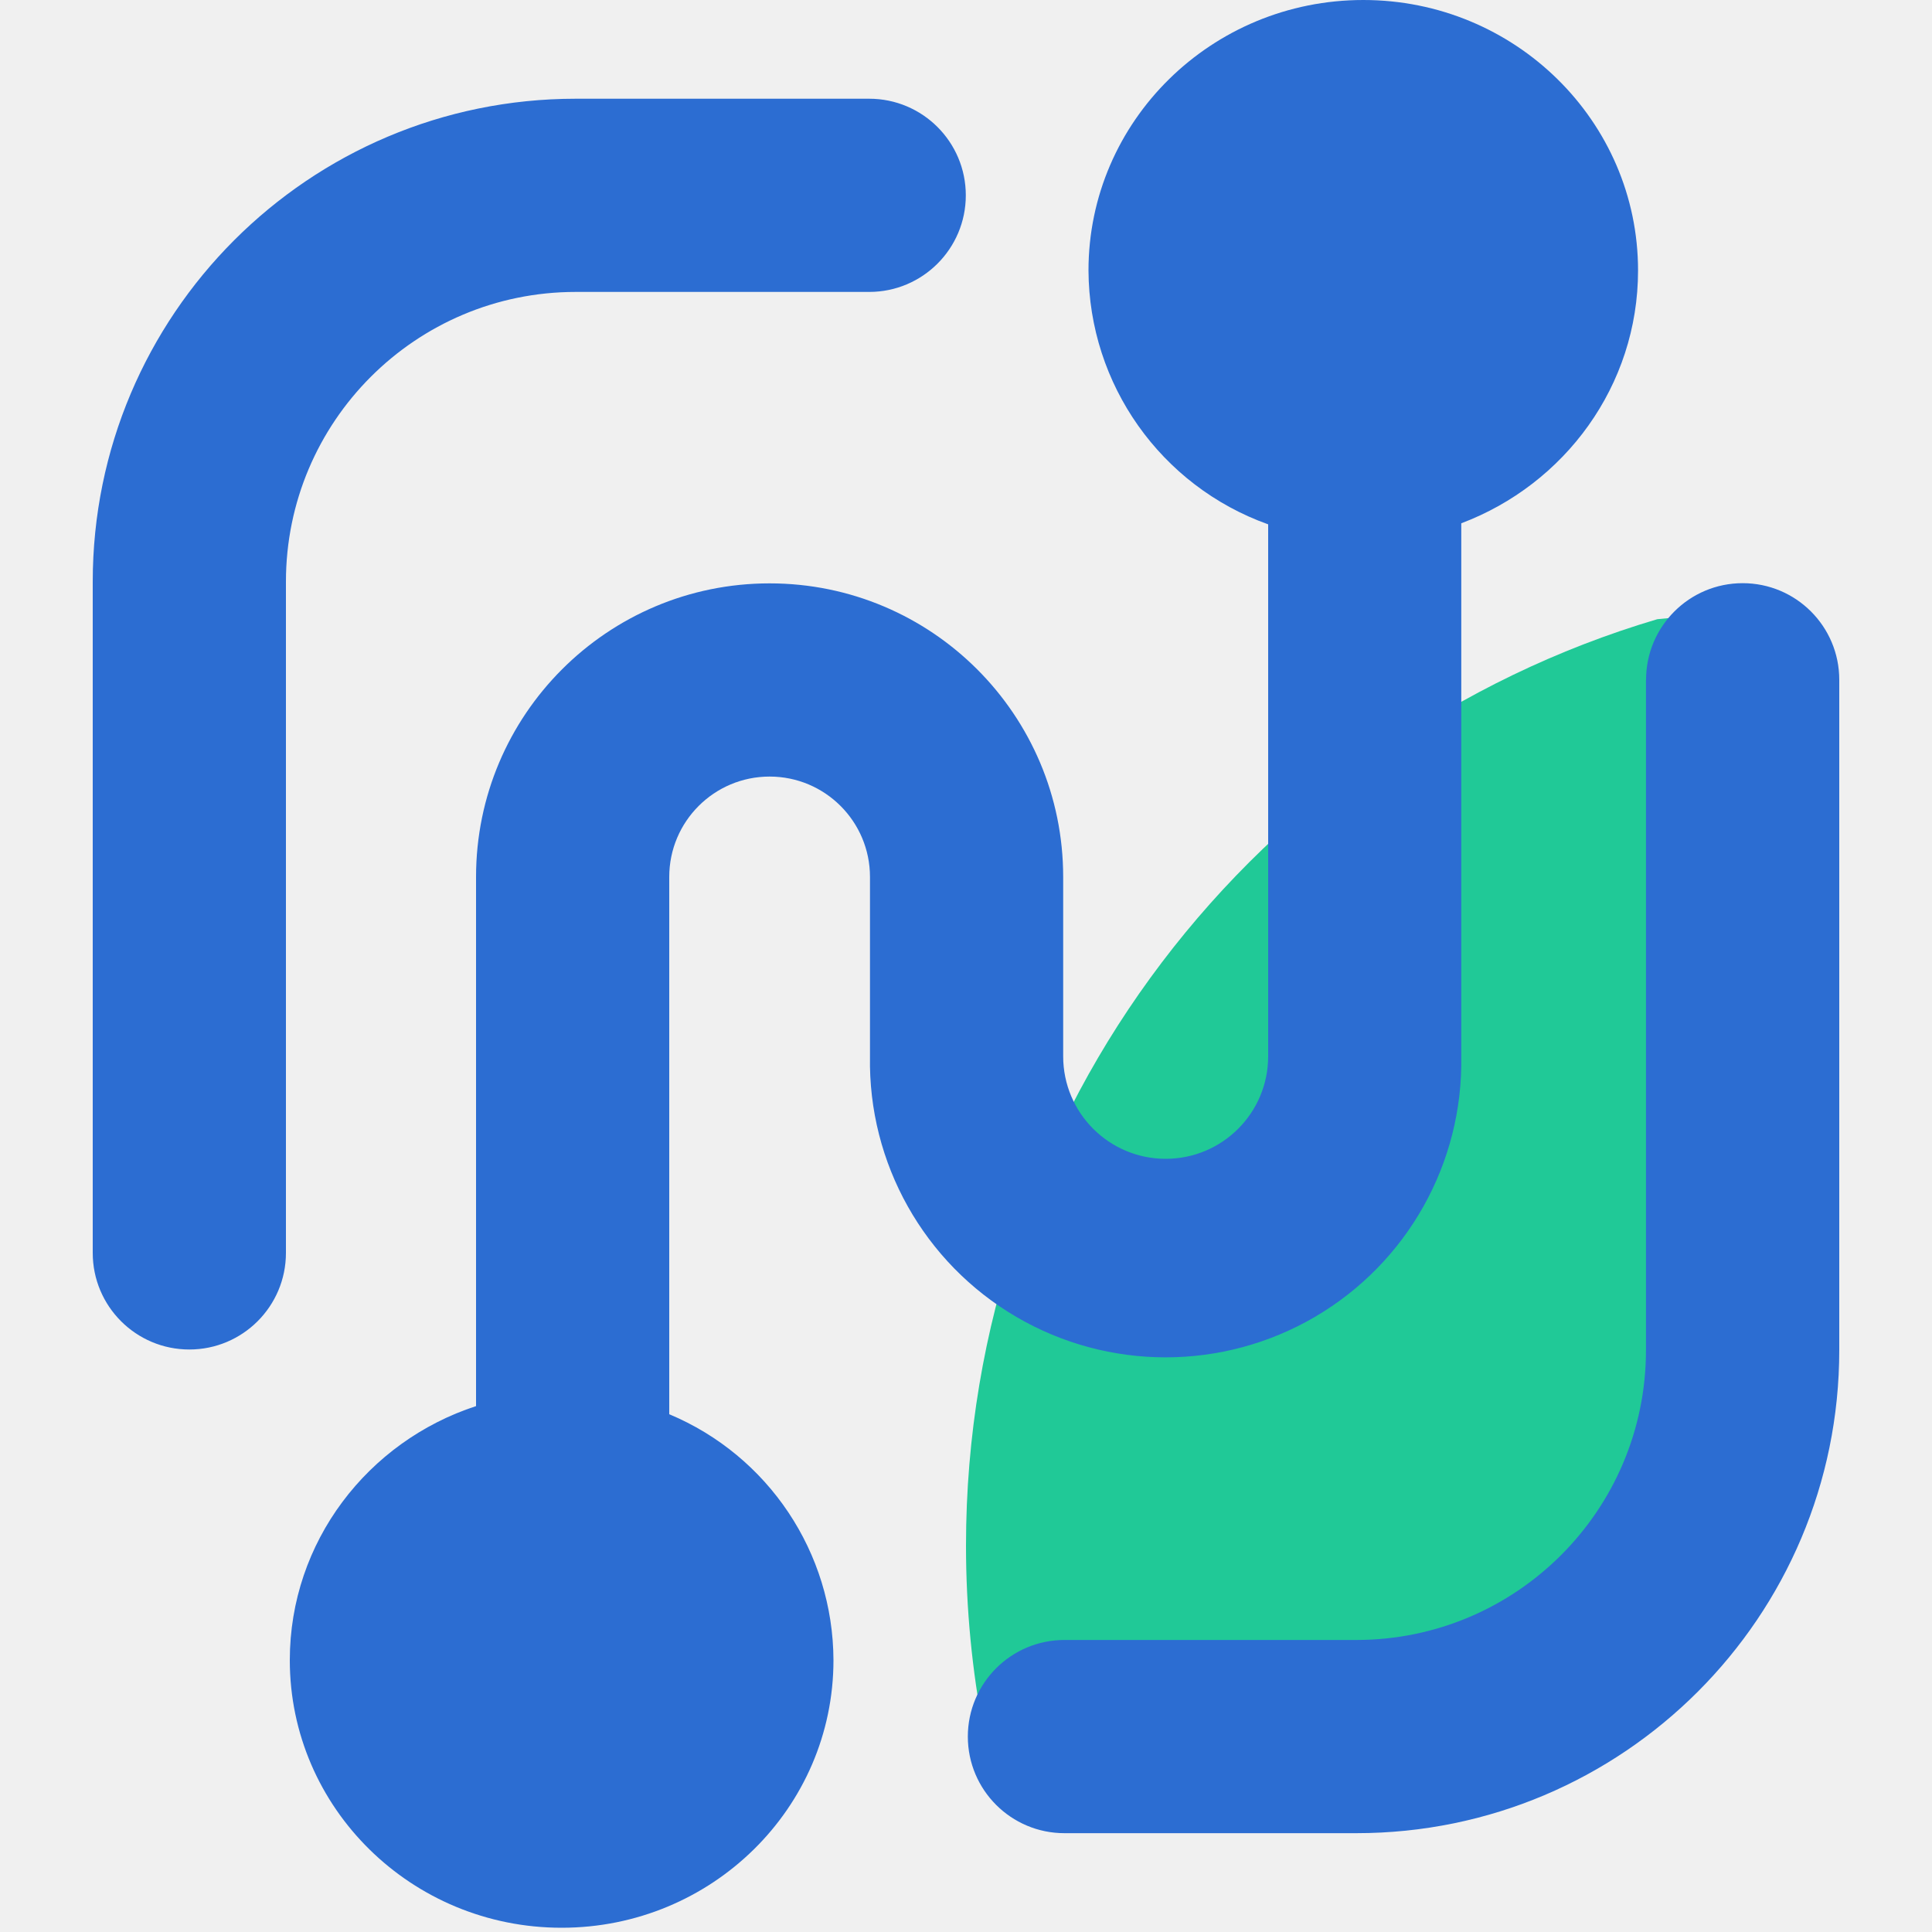
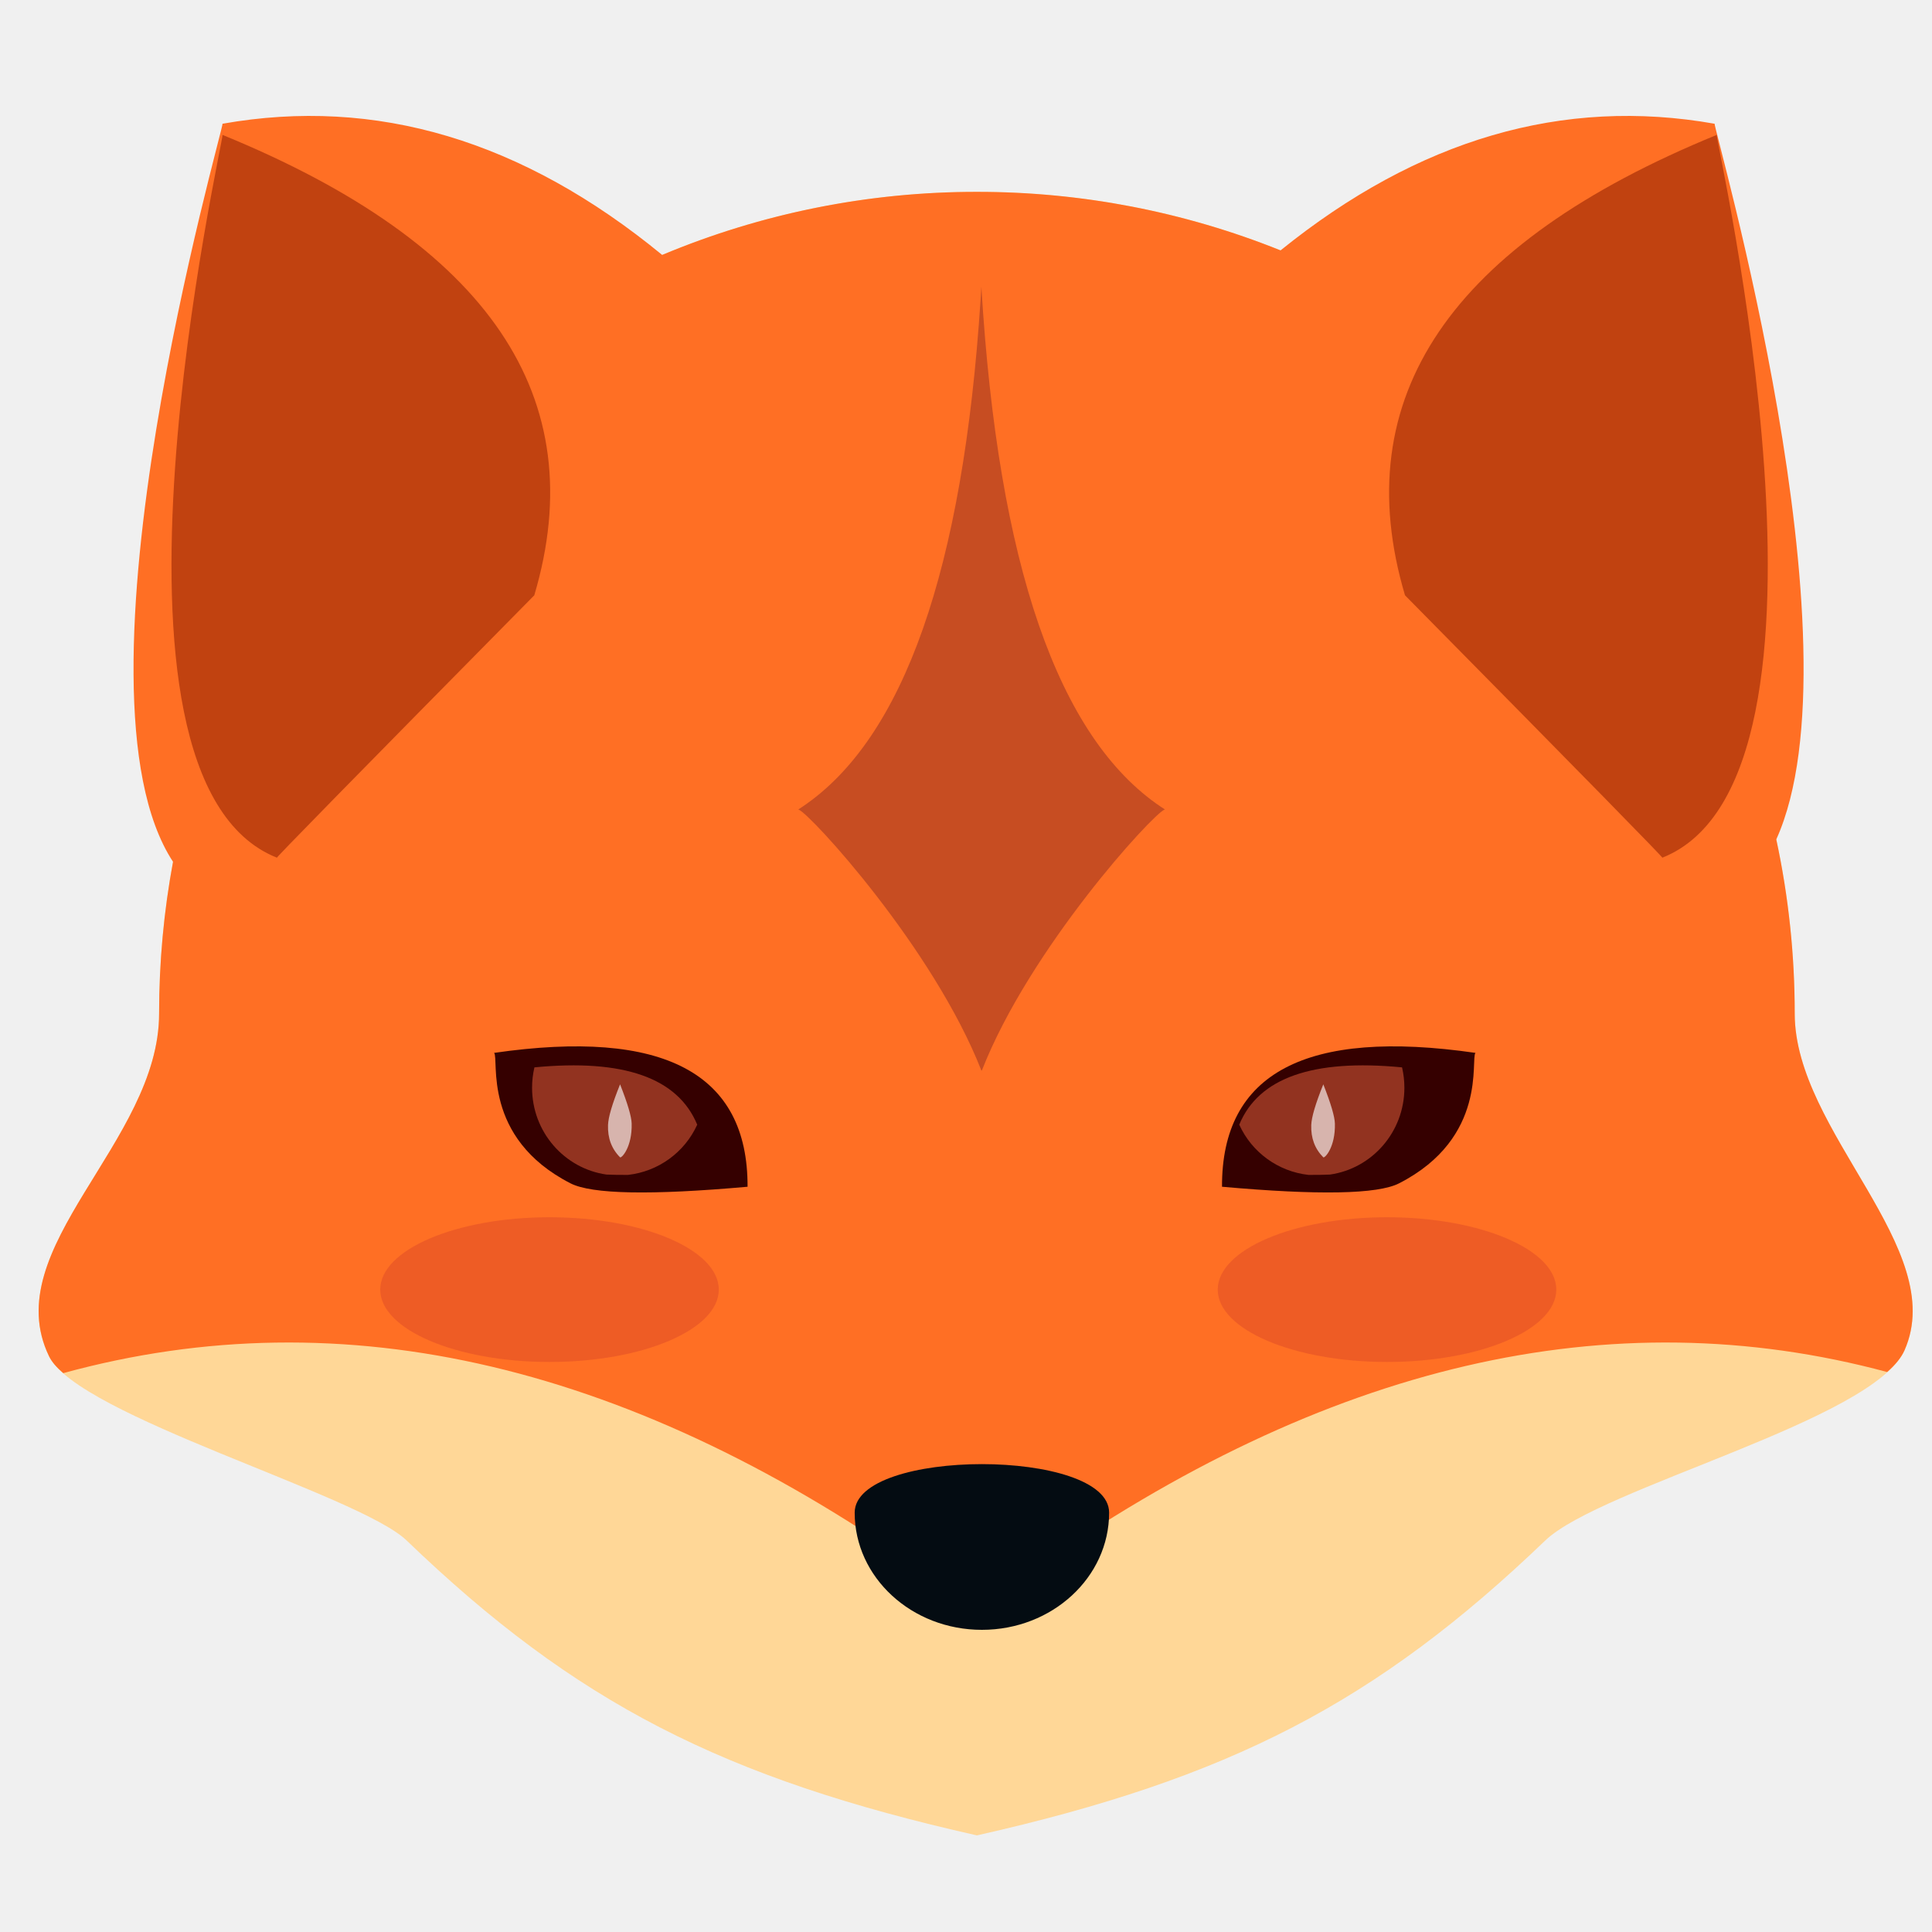
- <svg xmlns="http://www.w3.org/2000/svg" t="1657895587136" class="icon" viewBox="0 0 1024 1024" version="1.1" p-id="10511" width="256" height="256">
-   <defs>
-     <style type="text/css">@font-face { font-family: feedback-iconfont; src: url("//at.alicdn.com/t/font_1031158_u69w8yhxdu.woff2?t=1630033759944") format("woff2"), url("//at.alicdn.com/t/font_1031158_u69w8yhxdu.woff?t=1630033759944") format("woff"), url("//at.alicdn.com/t/font_1031158_u69w8yhxdu.ttf?t=1630033759944") format("truetype"); }
- </style>
-   </defs>
-   <path d="M521.37 917.248c-6.144-31.744-9.37-64.512-9.37-98.048 0-232.192 154.573-428.288 366.387-491.008 14.694-1.485 29.798-2.765 45.312-3.84 23.552 53.76 32.666 199.014 27.341 435.712l-159.027 157.184h-270.643z" fill="#20C997" p-id="10512" />
-   <path d="M354.714 749.568a141.824 141.824 0 0 1 87.04 130.355c0 78.336-64.512 141.824-144.077 141.824S153.6 958.259 153.6 879.923c0-62.72 41.37-115.968 98.714-134.656V464.794a155.597 155.597 0 1 1 311.194 0v95.078a54.323 54.323 0 0 0 108.646 0V277.914a143.565 143.565 0 0 1-95.232-134.554c0-79.155 65.229-143.36 145.664-143.36 80.384 0 145.613 64.205 145.613 143.36 0 61.133-38.912 113.357-93.696 133.99v282.522a156.723 156.723 0 1 1-313.395 0V464.794a53.197 53.197 0 0 0-106.394 0v284.826zM151.552 664.064a51.2 51.2 0 0 1-102.4 0V308.326a256 256 0 0 1 256-256h155.546a51.2 51.2 0 1 1 0 102.4H305.152a153.6 153.6 0 0 0-153.6 153.6v355.635z m720.896-303.77a51.2 51.2 0 0 1 102.4 0v355.328a256 256 0 0 1-256 256h-154.675a51.2 51.2 0 1 1 0-102.4h154.624a153.6 153.6 0 0 0 153.6-153.6v-355.328z" fill="#2C6DD2" p-id="10513" />
+ <svg xmlns="http://www.w3.org/2000/svg" t="1662029702244" class="icon" viewBox="0 0 1024 1024" version="1.1" p-id="1013" width="256" height="256">
+   <path d="M517.775 972.8c133.98-30.198 211.702-70.42 301.261-156.314 29.327-28.119 174.049-63.683 190.413-100.833 23.726-53.862-58.214-115.722-58.214-178.401 0-240.548-194.068-435.558-433.459-435.558-239.38 0-433.449 195.011-433.449 435.558 0 68.219-86.139 124.15-58.317 181.627 15.288 31.57 164.147 73.216 189.512 97.608C305.08 902.687 383.56 942.602 517.775 972.8z" fill="#FFD797" p-id="1014" />
+   <path d="M908.78 65.587c-0.881 1.403 79.053 276.787 32.686 379.32a439.091 439.091 0 0 1 9.769 92.344c0 62.669 81.94 124.549 58.214 178.401-1.71 3.891-4.884 7.741-9.216 11.551-146.596-39.444-297.677-4.311-453.253 105.411l-5.642 4.004H494.592C336.241 723.2 182.559 686.93 33.536 727.788c-3.543-3.021-6.113-5.99-7.526-8.909-27.822-57.477 58.317-113.408 58.317-181.627 0-27.494 2.54-54.395 7.383-80.476-59.628-90.972 27.136-389.734 26.225-391.188 81.398-14.418 159.068 8.765 233.032 69.53a430.408 430.408 0 0 1 166.81-33.423 430.449 430.449 0 0 1 160.942 31.017C751.78 73.728 828.467 51.364 908.78 65.587z" fill="#FF6F24" p-id="1015" />
+   <path d="M283.187 315.515c31.109-104.909-23.972-186.245-165.253-244.019 1.024 1.659-77.722 340.931 28.897 383.119-3.512 2.929 41.943-43.428 136.356-139.1z m461.486 0c-31.109-104.909 23.972-186.245 165.243-244.019-1.024 1.659 77.722 340.931-28.897 383.119 3.523 2.929-41.933-43.428-136.346-139.1z" fill="#922101" opacity=".574" p-id="1016" />
+   <path d="M647.69 629.002c-0.215-60.293 44.564-83.948 134.349-70.953-2.785 3.072 6.789 44.933-40.52 69.151-11.264 5.765-42.537 6.369-93.829 1.802z m-251.464 0c0.225-60.293-44.554-83.948-134.339-70.953 2.785 3.072-6.799 44.933 40.509 69.151 11.264 5.765 42.537 6.369 93.829 1.802z" fill="#350000" p-id="1017" />
+   <path d="M743.107 565.729l0.041 0.154c0.788 3.42 1.208 6.994 1.208 10.65 0 23.45-17.142 42.824-39.424 46.008-3.42 0.154-7.219 0.215-11.397 0.184a45.937 45.937 0 0 1-36.71-26.614c10.25-24.832 39.014-34.959 86.282-30.382z m-459.848 0l-0.041 0.154a47.135 47.135 0 0 0-1.208 10.65c0 23.45 17.142 42.824 39.424 46.008 3.41 0.154 7.219 0.215 11.397 0.184a45.937 45.937 0 0 0 36.71-26.614c-10.26-24.832-39.014-34.959-86.282-30.382z" fill="#923320" p-id="1018" />
+   <path d="M328.653 574.72c-4.127 10.24-6.257 17.439-6.39 21.586-0.236 6.892 1.894 12.595 6.39 17.101 0.768 0.543 6.441-5.304 6.144-17.879-0.102-3.727-2.15-10.65-6.144-20.808z m372.726 0c-4.127 10.24-6.246 17.439-6.39 21.586-0.225 6.892 1.905 12.595 6.39 17.101 0.778 0.543 6.441-5.304 6.144-17.879-0.092-3.727-2.14-10.65-6.144-20.808z" fill="#FFFFFF" opacity=".632" p-id="1019" />
+   <path d="M520.428 863.846c37.243 0 67.43-27.812 67.43-62.106 0-34.304-134.861-34.304-134.861 0s30.198 62.106 67.43 62.106z" fill="#040C12" p-id="1020" />
+   <path d="M520.151 152.023c8.868 146.975 40.571 238.838 95.109 275.579l2.191 1.434-0.246 0.072c-6.42 2.54-71.465 73.574-96.809 138.291-0.051 0.082-0.092 0-0.123-0.266-0.041 0.256-0.082 0.348-0.123 0.266-25.354-64.717-90.388-135.752-96.819-138.291l-0.246-0.072 2.202-1.434c53.719-36.198 85.197-125.87 94.454-269.036l0.41-6.554z" fill="#C74D22" p-id="1021" />
+   <path d="M735.15 721.869c49.551 0 89.723-17.172 89.723-38.349s-40.172-38.349-89.723-38.349c-49.562 0-89.723 17.172-89.723 38.349s40.172 38.349 89.723 38.349z m-443.894 0c49.562 0 89.723-17.172 89.723-38.349s-40.172-38.349-89.723-38.349-89.723 17.172-89.723 38.349 40.172 38.349 89.723 38.349z" fill="#C53028" fill-opacity=".3" p-id="1022" />
</svg>
